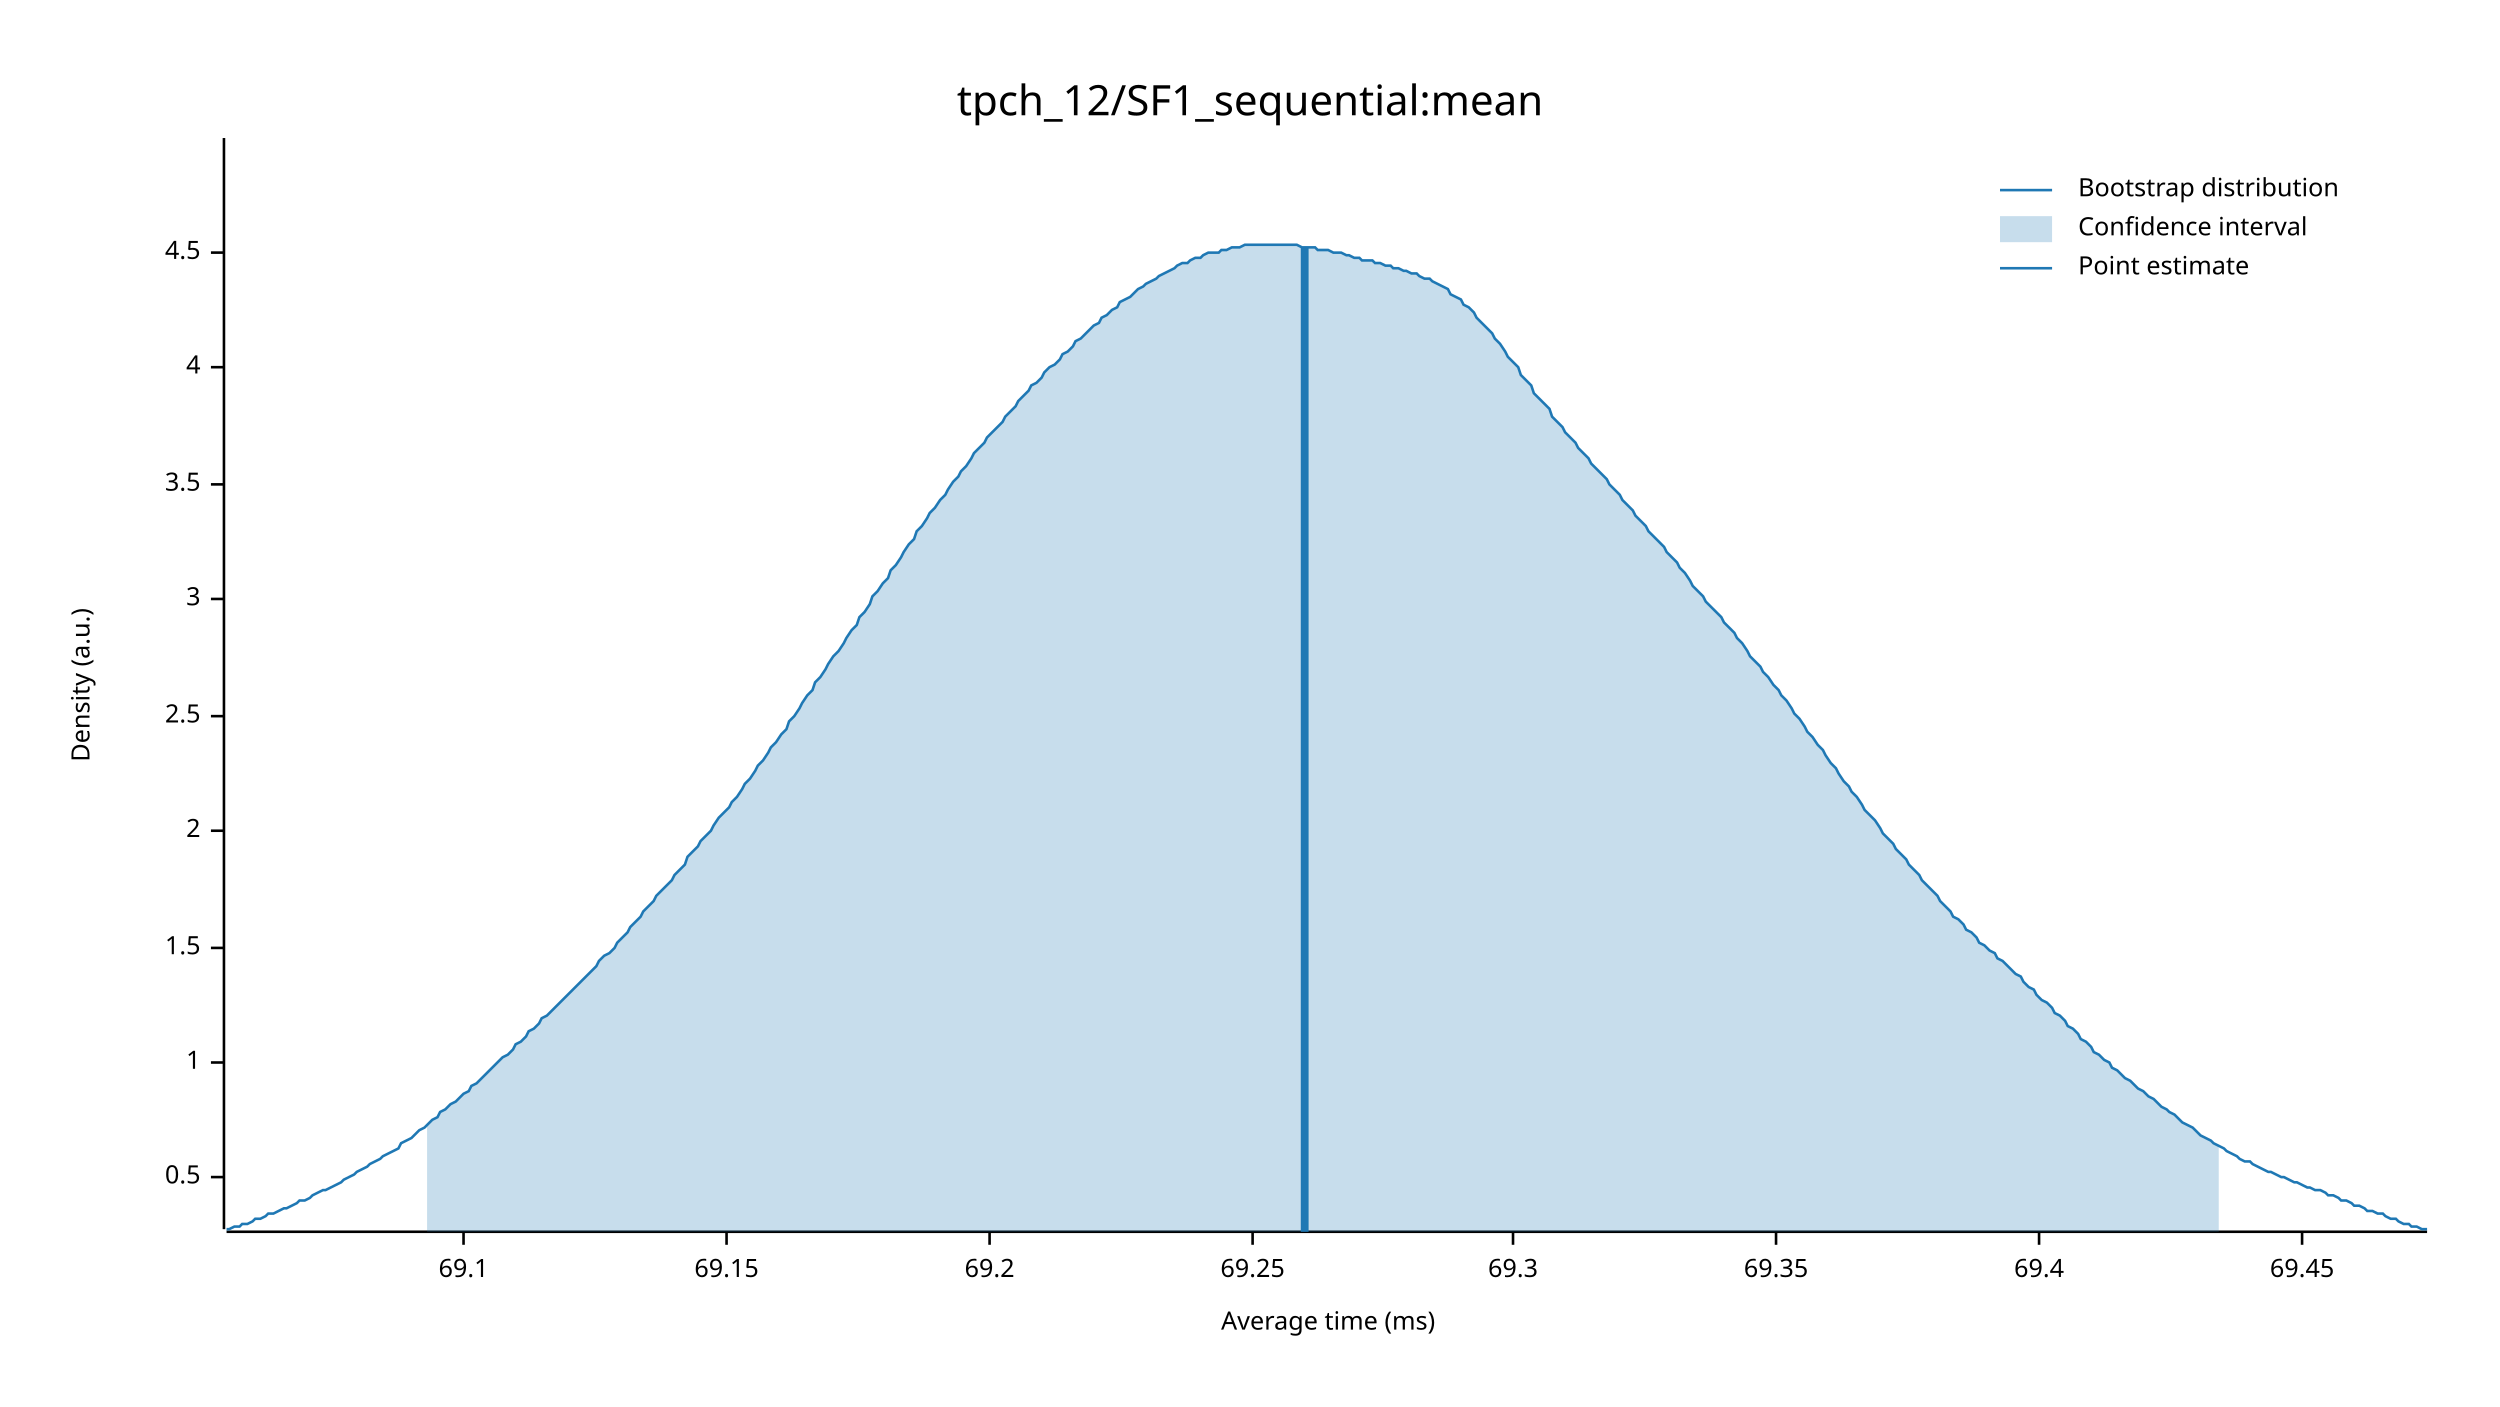
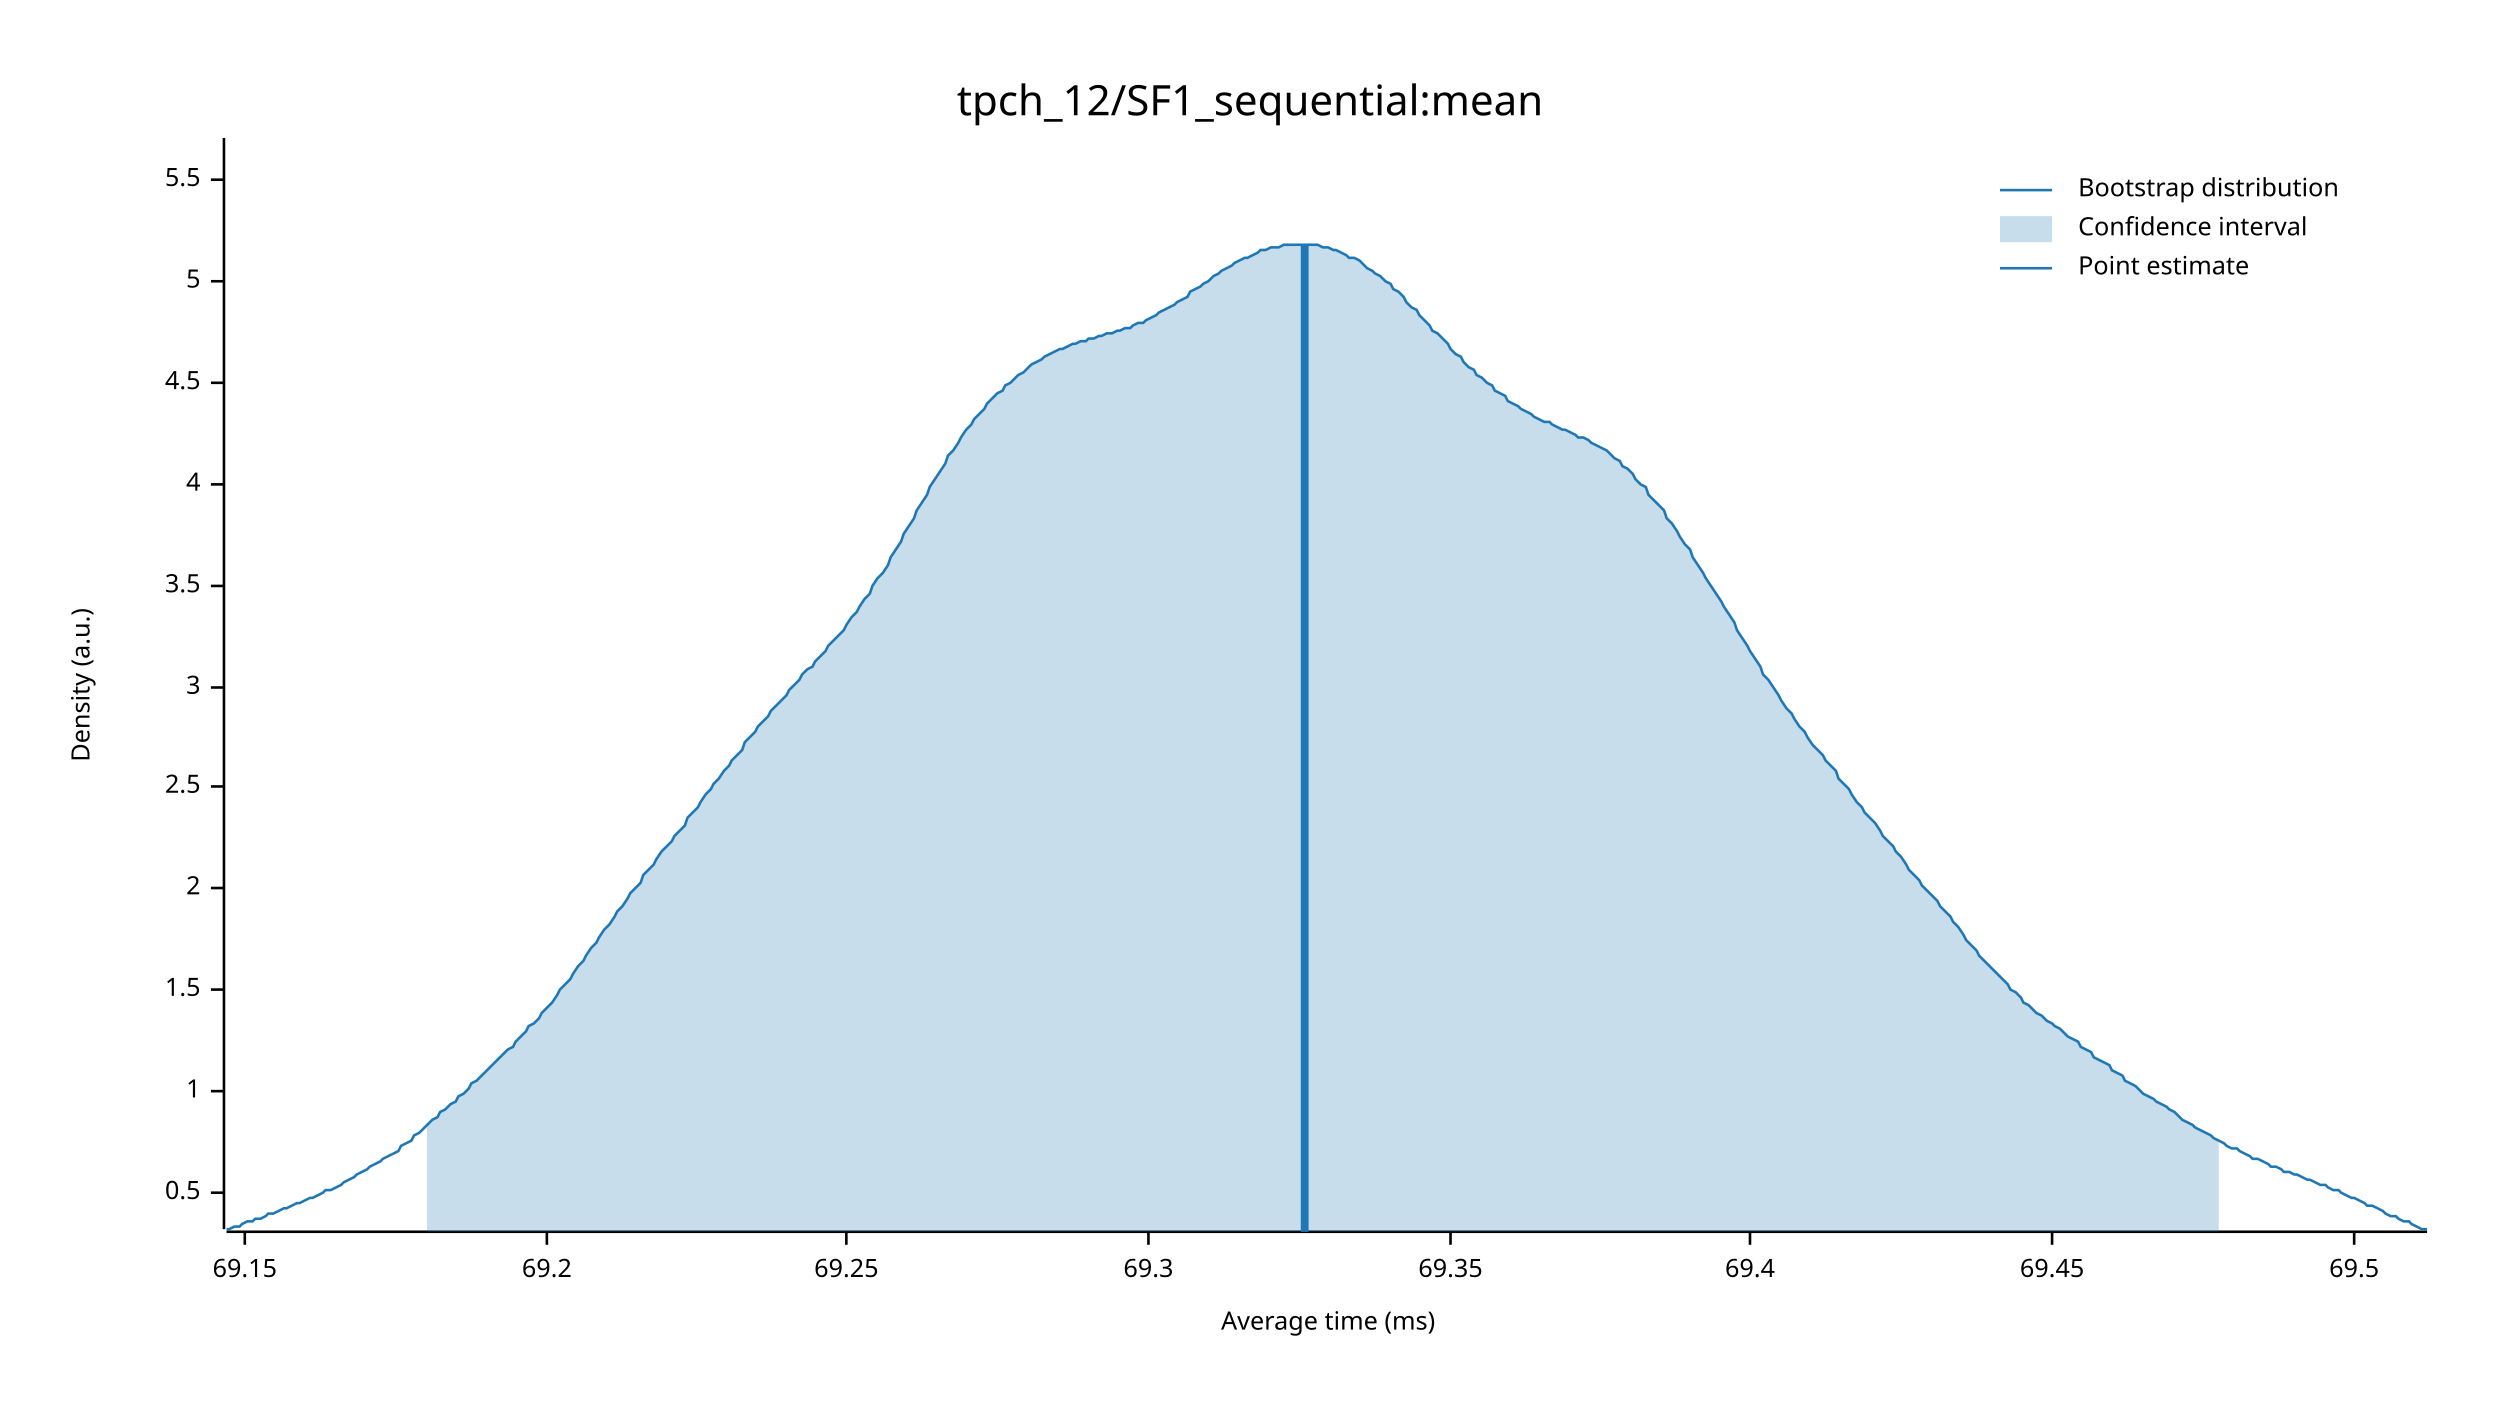
<svg xmlns="http://www.w3.org/2000/svg" width="960" height="540" viewBox="0 0 960 540">
  <text x="480" y="32" dy="0.76em" text-anchor="middle" font-family="sans-serif" font-size="16.129" opacity="1" fill="#000000">
tpch_12/SF1_sequential:mean
</text>
  <text x="27" y="263" dy="0.76em" text-anchor="middle" font-family="sans-serif" font-size="9.677" opacity="1" fill="#000000" transform="rotate(270, 27, 263)">
Density (a.u.)
</text>
  <text x="510" y="513" dy="-0.5ex" text-anchor="middle" font-family="sans-serif" font-size="9.677" opacity="1" fill="#000000">
Average time (ms)
</text>
  <polyline fill="none" opacity="1" stroke="#000000" stroke-width="1" points="86,53 86,472 " />
-   <text x="77" y="452" dy="0.5ex" text-anchor="end" font-family="sans-serif" font-size="9.677" opacity="1" fill="#000000">
+   <text x="77" y="458" dy="0.5ex" text-anchor="end" font-family="sans-serif" font-size="9.677" opacity="1" fill="#000000">
0.5
</text>
-   <polyline fill="none" opacity="1" stroke="#000000" stroke-width="1" points="81,452 86,452 " />
-   <text x="77" y="408" dy="0.5ex" text-anchor="end" font-family="sans-serif" font-size="9.677" opacity="1" fill="#000000">
+   <polyline fill="none" opacity="1" stroke="#000000" stroke-width="1" points="81,458 86,458 " />
+   <text x="77" y="419" dy="0.5ex" text-anchor="end" font-family="sans-serif" font-size="9.677" opacity="1" fill="#000000">
1
</text>
-   <polyline fill="none" opacity="1" stroke="#000000" stroke-width="1" points="81,408 86,408 " />
-   <text x="77" y="364" dy="0.5ex" text-anchor="end" font-family="sans-serif" font-size="9.677" opacity="1" fill="#000000">
+   <polyline fill="none" opacity="1" stroke="#000000" stroke-width="1" points="81,419 86,419 " />
+   <text x="77" y="380" dy="0.5ex" text-anchor="end" font-family="sans-serif" font-size="9.677" opacity="1" fill="#000000">
1.5
</text>
-   <polyline fill="none" opacity="1" stroke="#000000" stroke-width="1" points="81,364 86,364 " />
-   <text x="77" y="319" dy="0.5ex" text-anchor="end" font-family="sans-serif" font-size="9.677" opacity="1" fill="#000000">
+   <polyline fill="none" opacity="1" stroke="#000000" stroke-width="1" points="81,380 86,380 " />
+   <text x="77" y="341" dy="0.5ex" text-anchor="end" font-family="sans-serif" font-size="9.677" opacity="1" fill="#000000">
2
</text>
-   <polyline fill="none" opacity="1" stroke="#000000" stroke-width="1" points="81,319 86,319 " />
-   <text x="77" y="275" dy="0.5ex" text-anchor="end" font-family="sans-serif" font-size="9.677" opacity="1" fill="#000000">
+   <polyline fill="none" opacity="1" stroke="#000000" stroke-width="1" points="81,341 86,341 " />
+   <text x="77" y="302" dy="0.5ex" text-anchor="end" font-family="sans-serif" font-size="9.677" opacity="1" fill="#000000">
2.5
</text>
-   <polyline fill="none" opacity="1" stroke="#000000" stroke-width="1" points="81,275 86,275 " />
-   <text x="77" y="230" dy="0.5ex" text-anchor="end" font-family="sans-serif" font-size="9.677" opacity="1" fill="#000000">
+   <polyline fill="none" opacity="1" stroke="#000000" stroke-width="1" points="81,302 86,302 " />
+   <text x="77" y="264" dy="0.5ex" text-anchor="end" font-family="sans-serif" font-size="9.677" opacity="1" fill="#000000">
3
</text>
-   <polyline fill="none" opacity="1" stroke="#000000" stroke-width="1" points="81,230 86,230 " />
-   <text x="77" y="186" dy="0.5ex" text-anchor="end" font-family="sans-serif" font-size="9.677" opacity="1" fill="#000000">
+   <polyline fill="none" opacity="1" stroke="#000000" stroke-width="1" points="81,264 86,264 " />
+   <text x="77" y="225" dy="0.5ex" text-anchor="end" font-family="sans-serif" font-size="9.677" opacity="1" fill="#000000">
3.5
</text>
-   <polyline fill="none" opacity="1" stroke="#000000" stroke-width="1" points="81,186 86,186 " />
-   <text x="77" y="141" dy="0.5ex" text-anchor="end" font-family="sans-serif" font-size="9.677" opacity="1" fill="#000000">
+   <polyline fill="none" opacity="1" stroke="#000000" stroke-width="1" points="81,225 86,225 " />
+   <text x="77" y="186" dy="0.5ex" text-anchor="end" font-family="sans-serif" font-size="9.677" opacity="1" fill="#000000">
4
</text>
-   <polyline fill="none" opacity="1" stroke="#000000" stroke-width="1" points="81,141 86,141 " />
-   <text x="77" y="97" dy="0.5ex" text-anchor="end" font-family="sans-serif" font-size="9.677" opacity="1" fill="#000000">
+   <polyline fill="none" opacity="1" stroke="#000000" stroke-width="1" points="81,186 86,186 " />
+   <text x="77" y="147" dy="0.5ex" text-anchor="end" font-family="sans-serif" font-size="9.677" opacity="1" fill="#000000">
4.5
</text>
-   <polyline fill="none" opacity="1" stroke="#000000" stroke-width="1" points="81,97 86,97 " />
+   <polyline fill="none" opacity="1" stroke="#000000" stroke-width="1" points="81,147 86,147 " />
+   <text x="77" y="108" dy="0.5ex" text-anchor="end" font-family="sans-serif" font-size="9.677" opacity="1" fill="#000000">
+ 5
+ </text>
+   <polyline fill="none" opacity="1" stroke="#000000" stroke-width="1" points="81,108 86,108 " />
+   <text x="77" y="69" dy="0.5ex" text-anchor="end" font-family="sans-serif" font-size="9.677" opacity="1" fill="#000000">
+ 5.5
+ </text>
+   <polyline fill="none" opacity="1" stroke="#000000" stroke-width="1" points="81,69 86,69 " />
  <polyline fill="none" opacity="1" stroke="#000000" stroke-width="1" points="87,473 932,473 " />
-   <text x="178" y="483" dy="0.76em" text-anchor="middle" font-family="sans-serif" font-size="9.677" opacity="1" fill="#000000">
- 69.1
- </text>
-   <polyline fill="none" opacity="1" stroke="#000000" stroke-width="1" points="178,473 178,478 " />
-   <text x="279" y="483" dy="0.76em" text-anchor="middle" font-family="sans-serif" font-size="9.677" opacity="1" fill="#000000">
+   <text x="94" y="483" dy="0.76em" text-anchor="middle" font-family="sans-serif" font-size="9.677" opacity="1" fill="#000000">
69.15
</text>
-   <polyline fill="none" opacity="1" stroke="#000000" stroke-width="1" points="279,473 279,478 " />
-   <text x="380" y="483" dy="0.76em" text-anchor="middle" font-family="sans-serif" font-size="9.677" opacity="1" fill="#000000">
+   <polyline fill="none" opacity="1" stroke="#000000" stroke-width="1" points="94,473 94,478 " />
+   <text x="210" y="483" dy="0.76em" text-anchor="middle" font-family="sans-serif" font-size="9.677" opacity="1" fill="#000000">
69.2
</text>
-   <polyline fill="none" opacity="1" stroke="#000000" stroke-width="1" points="380,473 380,478 " />
-   <text x="481" y="483" dy="0.76em" text-anchor="middle" font-family="sans-serif" font-size="9.677" opacity="1" fill="#000000">
+   <polyline fill="none" opacity="1" stroke="#000000" stroke-width="1" points="210,473 210,478 " />
+   <text x="325" y="483" dy="0.76em" text-anchor="middle" font-family="sans-serif" font-size="9.677" opacity="1" fill="#000000">
69.25
</text>
-   <polyline fill="none" opacity="1" stroke="#000000" stroke-width="1" points="481,473 481,478 " />
-   <text x="581" y="483" dy="0.76em" text-anchor="middle" font-family="sans-serif" font-size="9.677" opacity="1" fill="#000000">
+   <polyline fill="none" opacity="1" stroke="#000000" stroke-width="1" points="325,473 325,478 " />
+   <text x="441" y="483" dy="0.76em" text-anchor="middle" font-family="sans-serif" font-size="9.677" opacity="1" fill="#000000">
69.3
</text>
-   <polyline fill="none" opacity="1" stroke="#000000" stroke-width="1" points="581,473 581,478 " />
-   <text x="682" y="483" dy="0.76em" text-anchor="middle" font-family="sans-serif" font-size="9.677" opacity="1" fill="#000000">
+   <polyline fill="none" opacity="1" stroke="#000000" stroke-width="1" points="441,473 441,478 " />
+   <text x="557" y="483" dy="0.76em" text-anchor="middle" font-family="sans-serif" font-size="9.677" opacity="1" fill="#000000">
69.35
</text>
-   <polyline fill="none" opacity="1" stroke="#000000" stroke-width="1" points="682,473 682,478 " />
-   <text x="783" y="483" dy="0.76em" text-anchor="middle" font-family="sans-serif" font-size="9.677" opacity="1" fill="#000000">
+   <polyline fill="none" opacity="1" stroke="#000000" stroke-width="1" points="557,473 557,478 " />
+   <text x="672" y="483" dy="0.76em" text-anchor="middle" font-family="sans-serif" font-size="9.677" opacity="1" fill="#000000">
69.4
</text>
-   <polyline fill="none" opacity="1" stroke="#000000" stroke-width="1" points="783,473 783,478 " />
-   <text x="884" y="483" dy="0.76em" text-anchor="middle" font-family="sans-serif" font-size="9.677" opacity="1" fill="#000000">
+   <polyline fill="none" opacity="1" stroke="#000000" stroke-width="1" points="672,473 672,478 " />
+   <text x="788" y="483" dy="0.76em" text-anchor="middle" font-family="sans-serif" font-size="9.677" opacity="1" fill="#000000">
69.45
</text>
-   <polyline fill="none" opacity="1" stroke="#000000" stroke-width="1" points="884,473 884,478 " />
-   <polyline fill="none" opacity="1" stroke="#1F78B4" stroke-width="1" points="87,472 88,472 90,471 92,471 93,470 95,470 97,469 98,468 100,468 102,467 103,466 105,466 107,465 109,464 110,464 112,463 114,462 115,461 117,461 119,460 120,459 122,458 124,457 125,457 127,456 129,455 131,454 132,453 134,452 136,451 137,450 139,449 141,448 142,447 144,446 146,445 147,444 149,443 151,442 153,441 154,439 156,438 158,437 159,436 161,434 163,433 164,432 166,430 168,429 169,427 171,426 173,424 175,423 176,422 178,420 180,419 181,417 183,416 185,414 186,413 188,411 190,409 191,408 193,406 195,405 197,403 198,401 200,400 202,398 203,396 205,395 207,393 208,391 210,390 212,388 214,386 215,385 217,383 219,381 220,380 222,378 224,376 225,375 227,373 229,371 230,369 232,367 234,366 236,364 237,362 239,360 241,358 242,356 244,354 246,352 247,350 249,348 251,346 252,344 254,342 256,340 258,338 259,336 261,334 263,332 264,329 266,327 268,325 269,323 271,321 273,319 274,317 276,314 278,312 280,310 281,308 283,306 285,303 286,301 288,299 290,296 291,294 293,292 295,289 296,287 298,285 300,282 302,280 303,277 305,275 307,272 308,270 310,267 312,265 313,262 315,260 317,257 318,255 320,252 322,250 324,247 325,245 327,242 329,240 330,237 332,235 334,232 335,229 337,227 339,224 341,222 342,219 344,217 346,214 347,212 349,209 351,207 352,204 354,202 356,199 357,197 359,195 361,192 363,190 364,188 366,185 368,183 369,181 371,179 373,176 374,174 376,172 378,170 379,168 381,166 383,164 385,162 386,160 388,158 390,156 391,154 393,152 395,150 396,148 398,147 400,145 401,143 403,141 405,140 407,138 408,136 410,135 412,133 413,131 415,130 417,128 418,127 420,125 422,124 423,122 425,121 427,119 429,118 430,116 432,115 434,114 435,113 437,111 439,110 440,109 442,108 444,107 445,106 447,105 449,104 451,103 452,102 454,101 456,101 457,100 459,99 461,99 462,98 464,97 466,97 468,97 469,96 471,96 473,95 474,95 476,95 478,94 479,94 481,94 483,94 484,94 486,94 488,94 490,94 491,94 493,94 495,94 496,94 498,94 500,95 501,95 503,95 505,95 506,96 508,96 510,96 512,97 513,97 515,97 517,98 518,98 520,99 522,99 523,100 525,100 527,100 528,101 530,101 532,102 534,102 535,103 537,103 539,104 540,104 542,105 544,105 545,106 547,107 549,107 550,108 552,109 554,110 556,111 557,113 559,114 561,115 562,117 564,118 566,120 567,122 569,124 571,126 573,128 574,130 576,132 578,135 579,137 581,139 583,141 584,144 586,146 588,148 589,151 591,153 593,155 595,157 596,160 598,162 600,164 601,166 603,168 605,170 606,172 608,174 610,176 611,178 613,180 615,182 617,184 618,186 620,188 622,190 623,192 625,194 627,196 628,198 630,200 632,202 633,204 635,206 637,208 639,210 640,212 642,214 644,216 645,218 647,220 649,223 650,225 652,227 654,229 655,231 657,233 659,235 661,237 662,239 664,241 666,243 667,245 669,247 671,250 672,252 674,254 676,256 677,258 679,260 681,263 683,265 684,267 686,269 688,272 689,274 691,276 693,279 694,281 696,283 698,286 700,288 701,290 703,293 705,295 706,297 708,300 710,302 711,304 713,306 715,309 716,311 718,313 720,315 722,318 723,320 725,322 727,324 728,326 730,328 732,330 733,332 735,334 737,336 738,338 740,340 742,342 744,344 745,346 747,348 749,350 750,352 752,353 754,355 755,357 757,358 759,360 760,362 762,363 764,365 766,366 767,368 769,369 771,371 772,372 774,374 776,375 777,377 779,379 781,380 782,382 784,384 786,385 788,387 789,389 791,390 793,392 794,394 796,395 798,397 799,399 801,400 803,402 804,404 806,405 808,407 810,408 811,410 813,411 815,413 816,414 818,415 820,417 821,418 823,419 825,421 827,422 828,423 830,425 832,426 833,427 835,428 837,430 838,431 840,432 842,433 843,434 845,436 847,437 849,438 850,439 852,440 854,441 855,442 857,443 859,444 860,445 862,446 864,446 865,447 867,448 869,449 871,450 872,450 874,451 876,452 877,452 879,453 881,454 882,454 884,455 886,456 887,456 889,457 891,457 893,458 894,459 896,459 898,460 899,461 901,461 903,462 904,463 906,463 908,464 909,465 911,465 913,466 915,466 916,467 918,468 920,468 921,469 923,470 925,470 926,471 928,471 930,472 932,472 " />
-   <polygon opacity="0.25" fill="#1F78B4" points="164,432 166,430 168,429 169,427 171,426 173,424 175,423 176,422 178,420 180,419 181,417 183,416 185,414 186,413 188,411 190,409 191,408 193,406 195,405 197,403 198,401 200,400 202,398 203,396 205,395 207,393 208,391 210,390 212,388 214,386 215,385 217,383 219,381 220,380 222,378 224,376 225,375 227,373 229,371 230,369 232,367 234,366 236,364 237,362 239,360 241,358 242,356 244,354 246,352 247,350 249,348 251,346 252,344 254,342 256,340 258,338 259,336 261,334 263,332 264,329 266,327 268,325 269,323 271,321 273,319 274,317 276,314 278,312 280,310 281,308 283,306 285,303 286,301 288,299 290,296 291,294 293,292 295,289 296,287 298,285 300,282 302,280 303,277 305,275 307,272 308,270 310,267 312,265 313,262 315,260 317,257 318,255 320,252 322,250 324,247 325,245 327,242 329,240 330,237 332,235 334,232 335,229 337,227 339,224 341,222 342,219 344,217 346,214 347,212 349,209 351,207 352,204 354,202 356,199 357,197 359,195 361,192 363,190 364,188 366,185 368,183 369,181 371,179 373,176 374,174 376,172 378,170 379,168 381,166 383,164 385,162 386,160 388,158 390,156 391,154 393,152 395,150 396,148 398,147 400,145 401,143 403,141 405,140 407,138 408,136 410,135 412,133 413,131 415,130 417,128 418,127 420,125 422,124 423,122 425,121 427,119 429,118 430,116 432,115 434,114 435,113 437,111 439,110 440,109 442,108 444,107 445,106 447,105 449,104 451,103 452,102 454,101 456,101 457,100 459,99 461,99 462,98 464,97 466,97 468,97 469,96 471,96 473,95 474,95 476,95 478,94 479,94 481,94 483,94 484,94 486,94 488,94 490,94 491,94 493,94 495,94 496,94 498,94 500,95 501,95 503,95 505,95 506,96 508,96 510,96 512,97 513,97 515,97 517,98 518,98 520,99 522,99 523,100 525,100 527,100 528,101 530,101 532,102 534,102 535,103 537,103 539,104 540,104 542,105 544,105 545,106 547,107 549,107 550,108 552,109 554,110 556,111 557,113 559,114 561,115 562,117 564,118 566,120 567,122 569,124 571,126 573,128 574,130 576,132 578,135 579,137 581,139 583,141 584,144 586,146 588,148 589,151 591,153 593,155 595,157 596,160 598,162 600,164 601,166 603,168 605,170 606,172 608,174 610,176 611,178 613,180 615,182 617,184 618,186 620,188 622,190 623,192 625,194 627,196 628,198 630,200 632,202 633,204 635,206 637,208 639,210 640,212 642,214 644,216 645,218 647,220 649,223 650,225 652,227 654,229 655,231 657,233 659,235 661,237 662,239 664,241 666,243 667,245 669,247 671,250 672,252 674,254 676,256 677,258 679,260 681,263 683,265 684,267 686,269 688,272 689,274 691,276 693,279 694,281 696,283 698,286 700,288 701,290 703,293 705,295 706,297 708,300 710,302 711,304 713,306 715,309 716,311 718,313 720,315 722,318 723,320 725,322 727,324 728,326 730,328 732,330 733,332 735,334 737,336 738,338 740,340 742,342 744,344 745,346 747,348 749,350 750,352 752,353 754,355 755,357 757,358 759,360 760,362 762,363 764,365 766,366 767,368 769,369 771,371 772,372 774,374 776,375 777,377 779,379 781,380 782,382 784,384 786,385 788,387 789,389 791,390 793,392 794,394 796,395 798,397 799,399 801,400 803,402 804,404 806,405 808,407 810,408 811,410 813,411 815,413 816,414 818,415 820,417 821,418 823,419 825,421 827,422 828,423 830,425 832,426 833,427 835,428 837,430 838,431 840,432 842,433 843,434 845,436 847,437 849,438 850,439 852,440 852,473 164,473 " />
-   <polyline fill="none" opacity="1" stroke="#1F78B4" stroke-width="3" points="501,473 501,95 " />
+   <polyline fill="none" opacity="1" stroke="#000000" stroke-width="1" points="788,473 788,478 " />
+   <text x="904" y="483" dy="0.76em" text-anchor="middle" font-family="sans-serif" font-size="9.677" opacity="1" fill="#000000">
+ 69.5
+ </text>
+   <polyline fill="none" opacity="1" stroke="#000000" stroke-width="1" points="904,473 904,478 " />
+   <polyline fill="none" opacity="1" stroke="#1F78B4" stroke-width="1" points="87,472 88,472 90,471 92,471 93,470 95,469 97,469 98,468 100,468 102,467 103,466 105,466 107,465 109,464 110,464 112,463 114,462 115,462 117,461 119,460 120,460 122,459 124,458 125,457 127,457 129,456 131,455 132,454 134,453 136,452 137,451 139,450 141,449 142,448 144,447 146,446 147,445 149,444 151,443 153,442 154,440 156,439 158,438 159,436 161,435 163,433 164,432 166,430 168,429 169,427 171,426 173,424 175,423 176,421 178,420 180,418 181,416 183,415 185,413 186,412 188,410 190,408 191,407 193,405 195,403 197,402 198,400 200,398 202,396 203,394 205,393 207,391 208,389 210,387 212,385 214,382 215,380 217,378 219,376 220,374 222,371 224,369 225,367 227,364 229,362 230,360 232,357 234,355 236,352 237,350 239,348 241,345 242,343 244,341 246,339 247,336 249,334 251,332 252,330 254,327 256,325 258,323 259,321 261,319 263,317 264,314 266,312 268,310 269,308 271,305 273,303 274,301 276,299 278,296 280,294 281,292 283,290 285,288 286,285 288,283 290,281 291,279 293,277 295,275 296,273 298,271 300,269 302,267 303,265 305,263 307,261 308,259 310,257 312,256 313,254 315,252 317,250 318,248 320,246 322,244 324,242 325,240 327,237 329,235 330,233 332,230 334,228 335,225 337,222 339,220 341,217 342,214 344,211 346,208 347,205 349,202 351,199 352,196 354,193 356,190 357,187 359,184 361,181 363,178 364,175 366,173 368,170 369,168 371,165 373,163 374,161 376,159 378,157 379,155 381,153 383,151 385,150 386,148 388,147 390,145 391,144 393,143 395,141 396,140 398,139 400,138 401,137 403,136 405,135 407,134 408,134 410,133 412,132 413,132 415,131 417,131 418,130 420,130 422,129 423,129 425,128 427,128 429,127 430,127 432,126 434,126 435,125 437,124 439,124 440,123 442,122 444,121 445,120 447,119 449,118 451,117 452,116 454,115 456,114 457,112 459,111 461,110 462,109 464,108 466,106 468,105 469,104 471,103 473,102 474,101 476,100 478,99 479,99 481,98 483,97 484,96 486,96 488,95 490,95 491,95 493,94 495,94 496,94 498,94 500,94 501,94 503,94 505,94 506,94 508,95 510,95 512,96 513,96 515,97 517,98 518,99 520,99 522,100 523,101 525,103 527,104 528,105 530,106 532,108 534,109 535,111 537,112 539,114 540,116 542,118 544,119 545,121 547,123 549,125 550,127 552,128 554,130 556,132 557,134 559,136 561,137 562,139 564,141 566,142 567,144 569,145 571,147 573,148 574,150 576,151 578,152 579,154 581,155 583,156 584,157 586,158 588,159 589,160 591,161 593,162 595,162 596,163 598,164 600,165 601,165 603,166 605,167 606,168 608,168 610,169 611,170 613,171 615,172 617,173 618,174 620,176 622,177 623,179 625,180 627,182 628,184 630,186 632,187 633,190 635,192 637,194 639,196 640,199 642,201 644,204 645,206 647,209 649,211 650,214 652,217 654,220 655,222 657,225 659,228 661,231 662,233 664,236 666,239 667,242 669,245 671,248 672,250 674,253 676,256 677,259 679,261 681,264 683,267 684,269 686,272 688,274 689,276 691,279 693,281 694,283 696,286 698,288 700,290 701,292 703,294 705,296 706,299 708,301 710,303 711,305 713,308 715,310 716,312 718,314 720,316 722,319 723,321 725,323 727,325 728,327 730,329 732,332 733,334 735,336 737,338 738,340 740,342 742,344 744,346 745,348 747,350 749,352 750,354 752,356 754,359 755,361 757,363 759,365 760,367 762,369 764,371 766,373 767,374 769,376 771,378 772,380 774,381 776,383 777,385 779,386 781,388 782,389 784,390 786,392 788,393 789,394 791,395 793,397 794,398 796,399 798,400 799,402 801,403 803,404 804,406 806,407 808,408 810,409 811,411 813,412 815,413 816,415 818,416 820,417 821,418 823,420 825,421 827,422 828,423 830,424 832,425 833,426 835,427 837,429 838,430 840,431 842,432 843,433 845,434 847,435 849,436 850,437 852,438 854,439 855,440 857,441 859,441 860,442 862,443 864,444 865,445 867,445 869,446 871,447 872,448 874,448 876,449 877,450 879,450 881,451 882,451 884,452 886,453 887,453 889,454 891,455 893,455 894,456 896,457 898,457 899,458 901,459 903,460 904,460 906,461 908,462 909,463 911,463 913,464 915,465 916,466 918,467 920,467 921,468 923,469 925,469 926,470 928,471 930,472 932,472 " />
+   <polygon opacity="0.25" fill="#1F78B4" points="164,432 166,430 168,429 169,427 171,426 173,424 175,423 176,421 178,420 180,418 181,416 183,415 185,413 186,412 188,410 190,408 191,407 193,405 195,403 197,402 198,400 200,398 202,396 203,394 205,393 207,391 208,389 210,387 212,385 214,382 215,380 217,378 219,376 220,374 222,371 224,369 225,367 227,364 229,362 230,360 232,357 234,355 236,352 237,350 239,348 241,345 242,343 244,341 246,339 247,336 249,334 251,332 252,330 254,327 256,325 258,323 259,321 261,319 263,317 264,314 266,312 268,310 269,308 271,305 273,303 274,301 276,299 278,296 280,294 281,292 283,290 285,288 286,285 288,283 290,281 291,279 293,277 295,275 296,273 298,271 300,269 302,267 303,265 305,263 307,261 308,259 310,257 312,256 313,254 315,252 317,250 318,248 320,246 322,244 324,242 325,240 327,237 329,235 330,233 332,230 334,228 335,225 337,222 339,220 341,217 342,214 344,211 346,208 347,205 349,202 351,199 352,196 354,193 356,190 357,187 359,184 361,181 363,178 364,175 366,173 368,170 369,168 371,165 373,163 374,161 376,159 378,157 379,155 381,153 383,151 385,150 386,148 388,147 390,145 391,144 393,143 395,141 396,140 398,139 400,138 401,137 403,136 405,135 407,134 408,134 410,133 412,132 413,132 415,131 417,131 418,130 420,130 422,129 423,129 425,128 427,128 429,127 430,127 432,126 434,126 435,125 437,124 439,124 440,123 442,122 444,121 445,120 447,119 449,118 451,117 452,116 454,115 456,114 457,112 459,111 461,110 462,109 464,108 466,106 468,105 469,104 471,103 473,102 474,101 476,100 478,99 479,99 481,98 483,97 484,96 486,96 488,95 490,95 491,95 493,94 495,94 496,94 498,94 500,94 501,94 503,94 505,94 506,94 508,95 510,95 512,96 513,96 515,97 517,98 518,99 520,99 522,100 523,101 525,103 527,104 528,105 530,106 532,108 534,109 535,111 537,112 539,114 540,116 542,118 544,119 545,121 547,123 549,125 550,127 552,128 554,130 556,132 557,134 559,136 561,137 562,139 564,141 566,142 567,144 569,145 571,147 573,148 574,150 576,151 578,152 579,154 581,155 583,156 584,157 586,158 588,159 589,160 591,161 593,162 595,162 596,163 598,164 600,165 601,165 603,166 605,167 606,168 608,168 610,169 611,170 613,171 615,172 617,173 618,174 620,176 622,177 623,179 625,180 627,182 628,184 630,186 632,187 633,190 635,192 637,194 639,196 640,199 642,201 644,204 645,206 647,209 649,211 650,214 652,217 654,220 655,222 657,225 659,228 661,231 662,233 664,236 666,239 667,242 669,245 671,248 672,250 674,253 676,256 677,259 679,261 681,264 683,267 684,269 686,272 688,274 689,276 691,279 693,281 694,283 696,286 698,288 700,290 701,292 703,294 705,296 706,299 708,301 710,303 711,305 713,308 715,310 716,312 718,314 720,316 722,319 723,321 725,323 727,325 728,327 730,329 732,332 733,334 735,336 737,338 738,340 740,342 742,344 744,346 745,348 747,350 749,352 750,354 752,356 754,359 755,361 757,363 759,365 760,367 762,369 764,371 766,373 767,374 769,376 771,378 772,380 774,381 776,383 777,385 779,386 781,388 782,389 784,390 786,392 788,393 789,394 791,395 793,397 794,398 796,399 798,400 799,402 801,403 803,404 804,406 806,407 808,408 810,409 811,411 813,412 815,413 816,415 818,416 820,417 821,418 823,420 825,421 827,422 828,423 830,424 832,425 833,426 835,427 837,429 838,430 840,431 842,432 843,433 845,434 847,435 849,436 850,437 852,438 852,473 164,473 " />
+   <polyline fill="none" opacity="1" stroke="#1F78B4" stroke-width="3" points="501,473 501,94 " />
  <text x="798" y="68" dy="0.76em" text-anchor="start" font-family="sans-serif" font-size="9.677" opacity="1" fill="#000000">
Bootstrap distribution
</text>
  <text x="798" y="83" dy="0.76em" text-anchor="start" font-family="sans-serif" font-size="9.677" opacity="1" fill="#000000">
Confidence interval
</text>
  <text x="798" y="98" dy="0.76em" text-anchor="start" font-family="sans-serif" font-size="9.677" opacity="1" fill="#000000">
Point estimate
</text>
  <polyline fill="none" opacity="1" stroke="#1F78B4" stroke-width="1" points="768,73 788,73 " />
  <rect x="768" y="83" width="20" height="10" opacity="0.25" fill="#1F78B4" stroke="none" />
  <polyline fill="none" opacity="1" stroke="#1F78B4" stroke-width="1" points="768,103 788,103 " />
</svg>
